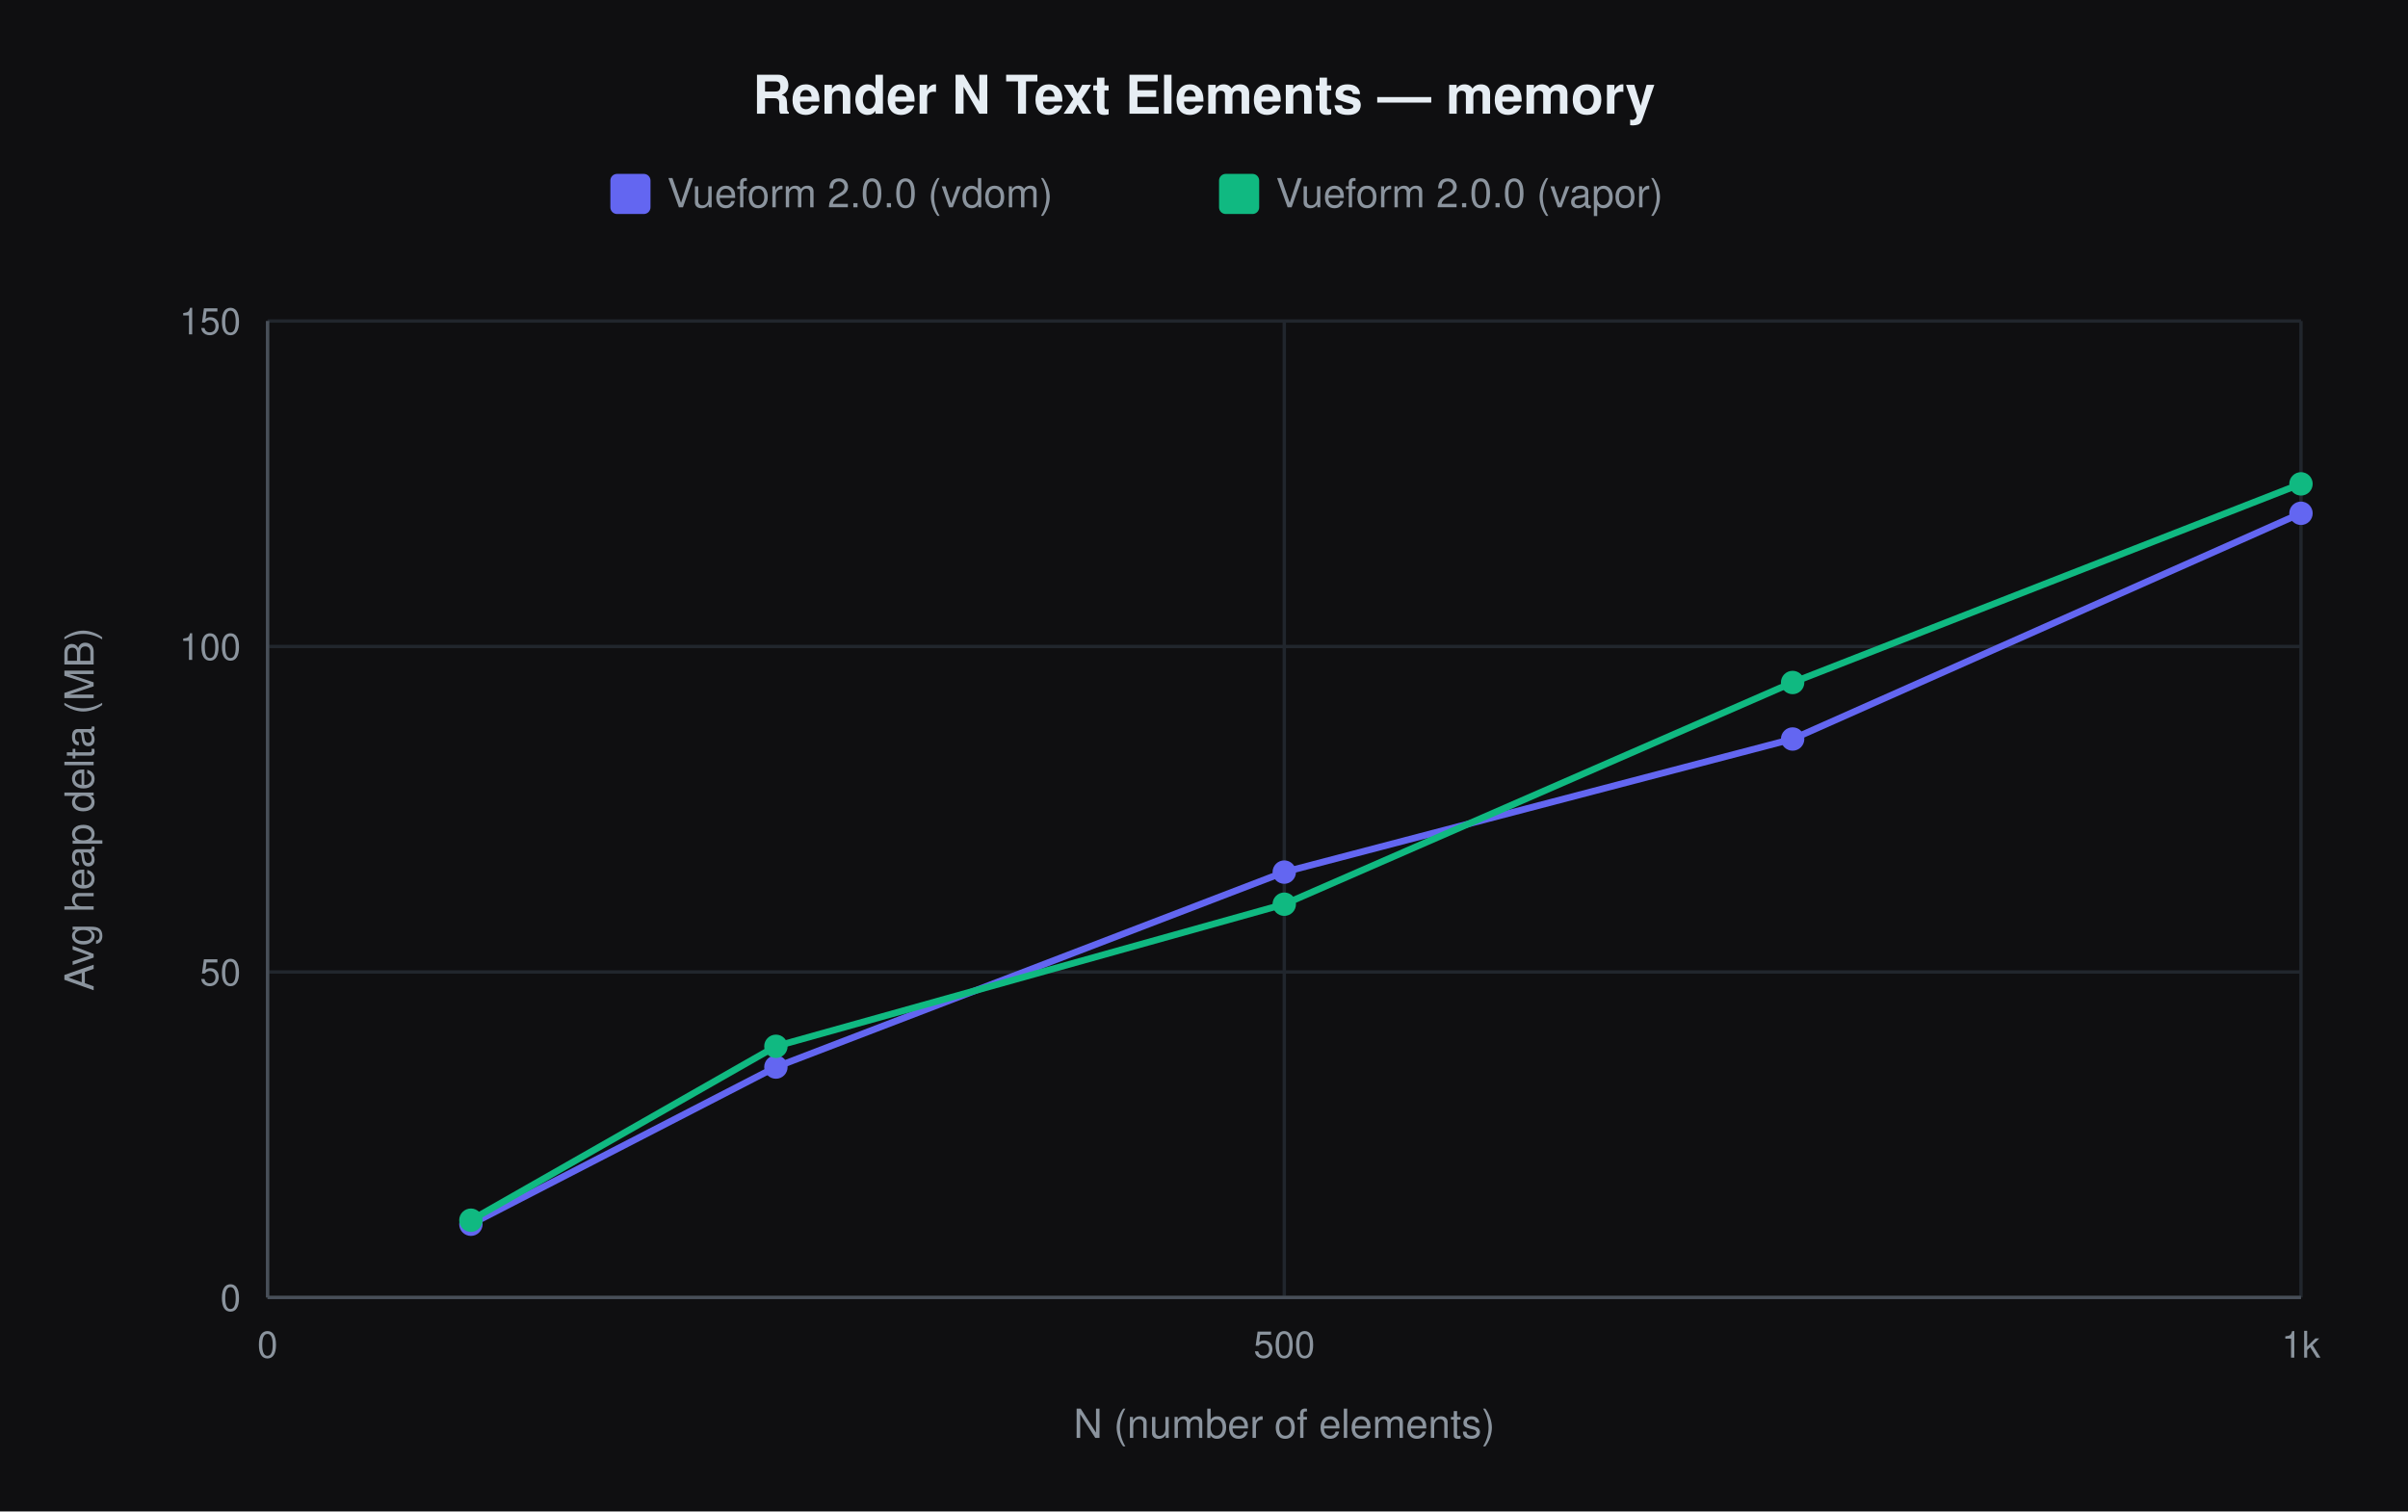
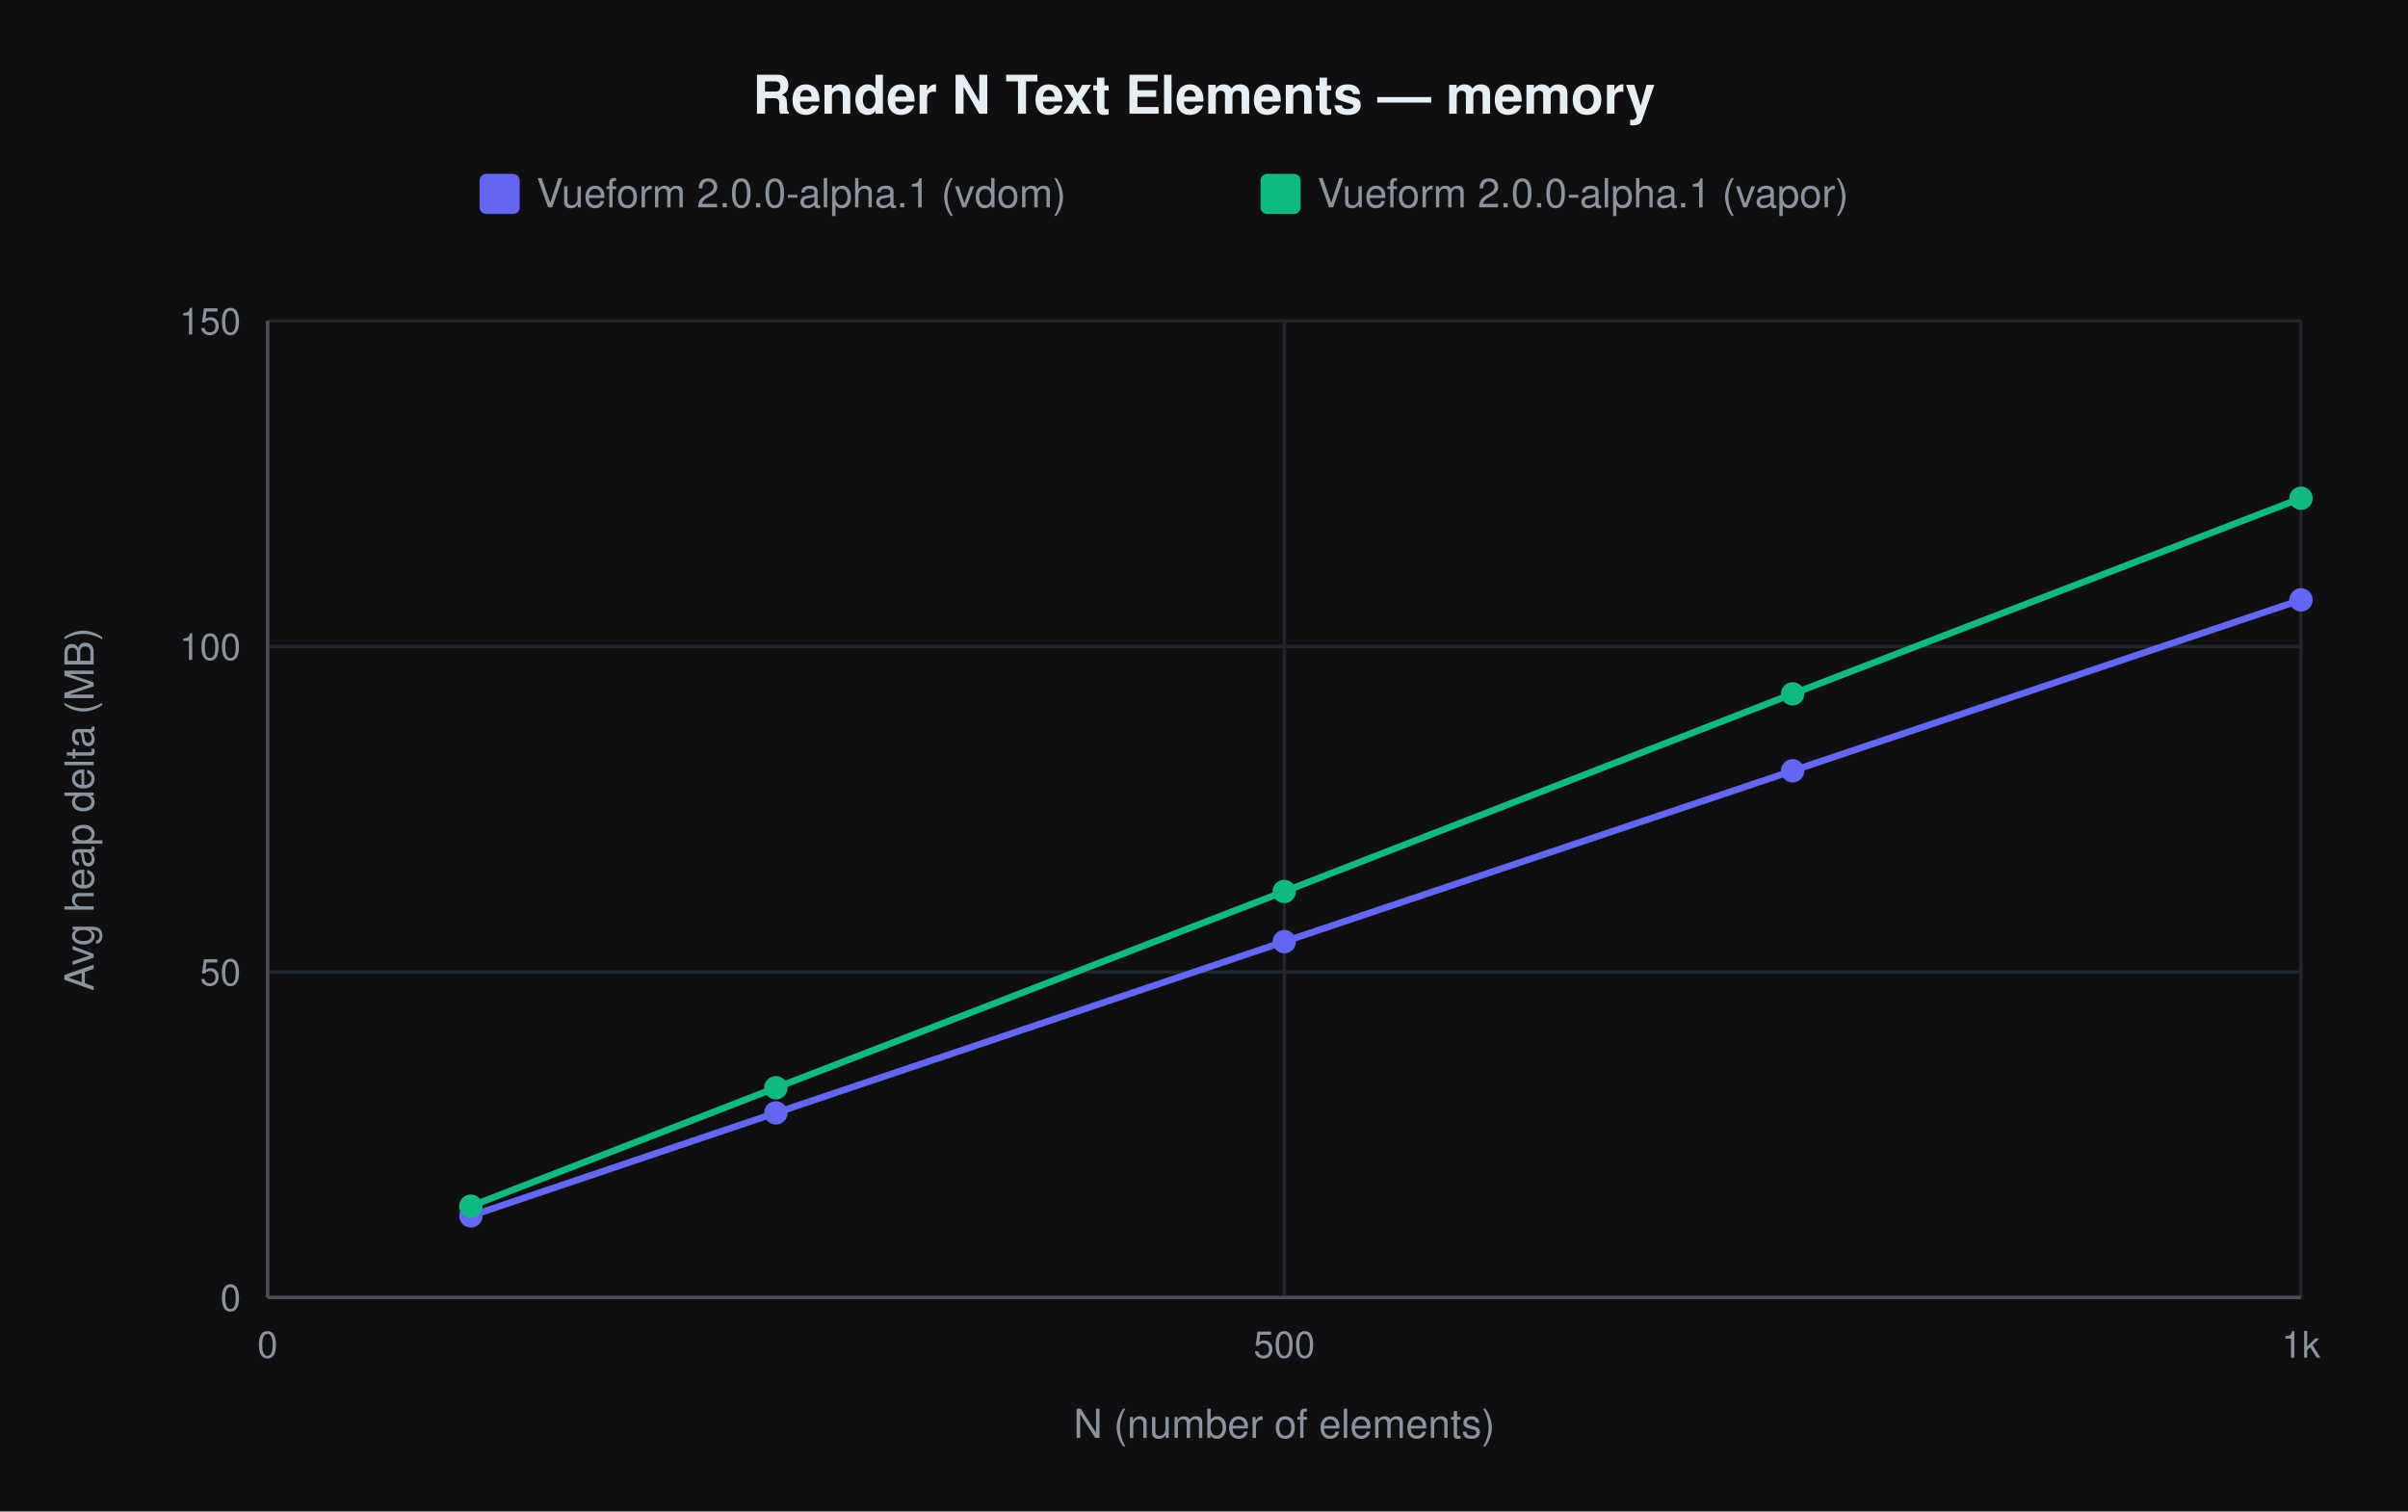
<svg xmlns="http://www.w3.org/2000/svg" width="720" height="452" viewBox="0 0 720 452" font-family="-apple-system, 'Segoe UI', Helvetica, Arial, sans-serif">
  <rect width="720" height="452" fill="#0f0f11" />
  <text x="360" y="34" font-size="16" font-weight="600" fill="#e6edf3" text-anchor="middle">Render N Text Elements — memory</text>
-   <rect x="182.5" y="52" width="12" height="12" rx="2" fill="#6366f1" />
-   <text x="199.5" y="62" font-size="12" fill="#8b949e">Vueform 2.0.0 (vdom)</text>
-   <rect x="364.5" y="52" width="12" height="12" rx="2" fill="#10b981" />
-   <text x="381.5" y="62" font-size="12" fill="#8b949e">Vueform 2.0.0 (vapor)</text>
+   <rect x="143.4" y="52" width="12" height="12" rx="2" fill="#6366f1" />
+   <text x="160.4" y="62" font-size="12" fill="#8b949e">Vueform 2.0.0-alpha.1 (vdom)</text>
+   <rect x="376.9" y="52" width="12" height="12" rx="2" fill="#10b981" />
+   <text x="393.9" y="62" font-size="12" fill="#8b949e">Vueform 2.0.0-alpha.1 (vapor)</text>
  <line x1="80" y1="388" x2="688" y2="388" stroke="#21262d" stroke-width="1" />
  <text x="72" y="392" font-size="11" fill="#8b949e" text-anchor="end">0</text>
  <line x1="80" y1="290.667" x2="688" y2="290.667" stroke="#21262d" stroke-width="1" />
  <text x="72" y="294.667" font-size="11" fill="#8b949e" text-anchor="end">50</text>
  <line x1="80" y1="193.333" x2="688" y2="193.333" stroke="#21262d" stroke-width="1" />
  <text x="72" y="197.333" font-size="11" fill="#8b949e" text-anchor="end">100</text>
  <line x1="80" y1="96" x2="688" y2="96" stroke="#21262d" stroke-width="1" />
  <text x="72" y="100" font-size="11" fill="#8b949e" text-anchor="end">150</text>
  <line x1="80" y1="96" x2="80" y2="388" stroke="#21262d" stroke-width="1" />
  <text x="80" y="406" font-size="11" fill="#8b949e" text-anchor="middle">0</text>
  <line x1="384" y1="96" x2="384" y2="388" stroke="#21262d" stroke-width="1" />
  <text x="384" y="406" font-size="11" fill="#8b949e" text-anchor="middle">500</text>
  <line x1="688" y1="96" x2="688" y2="388" stroke="#21262d" stroke-width="1" />
  <text x="688" y="406" font-size="11" fill="#8b949e" text-anchor="middle">1k</text>
  <line x1="80" y1="388" x2="688" y2="388" stroke="#484f58" stroke-width="1" />
  <line x1="80" y1="96" x2="80" y2="388" stroke="#484f58" stroke-width="1" />
  <text x="384" y="430" font-size="12" fill="#8b949e" text-anchor="middle">N (number of elements)</text>
  <text x="28" y="242" font-size="12" fill="#8b949e" text-anchor="middle" transform="rotate(-90 28 242)">Avg heap delta (MB)</text>
-   <polyline points="140.8,366.1 232.0,319.1 384.0,260.8 536.0,221.0 688.0,153.5" fill="none" stroke="#6366f1" stroke-width="2" />
-   <circle cx="140.8" cy="366.1" r="3.5" fill="#6366f1" />
-   <circle cx="232.0" cy="319.1" r="3.5" fill="#6366f1" />
-   <circle cx="384.0" cy="260.8" r="3.5" fill="#6366f1" />
-   <circle cx="536.0" cy="221.0" r="3.5" fill="#6366f1" />
-   <circle cx="688.0" cy="153.5" r="3.5" fill="#6366f1" />
-   <polyline points="140.8,364.9 232.0,312.9 384.0,270.4 536.0,204.1 688.0,144.7" fill="none" stroke="#10b981" stroke-width="2" />
-   <circle cx="140.8" cy="364.9" r="3.5" fill="#10b981" />
-   <circle cx="232.0" cy="312.9" r="3.5" fill="#10b981" />
-   <circle cx="384.0" cy="270.4" r="3.5" fill="#10b981" />
-   <circle cx="536.0" cy="204.1" r="3.5" fill="#10b981" />
-   <circle cx="688.0" cy="144.7" r="3.5" fill="#10b981" />
+   <polyline points="140.8,363.6 232.0,332.8 384.0,281.6 536.0,230.5 688.0,179.4" fill="none" stroke="#6366f1" stroke-width="2" />
+   <circle cx="140.8" cy="363.6" r="3.5" fill="#6366f1" />
+   <circle cx="232.0" cy="332.8" r="3.5" fill="#6366f1" />
+   <circle cx="384.0" cy="281.6" r="3.5" fill="#6366f1" />
+   <circle cx="536.0" cy="230.5" r="3.5" fill="#6366f1" />
+   <circle cx="688.0" cy="179.4" r="3.5" fill="#6366f1" />
+   <polyline points="140.8,360.7 232.0,325.3 384.0,266.6 536.0,207.5 688.0,149.0" fill="none" stroke="#10b981" stroke-width="2" />
+   <circle cx="140.8" cy="360.7" r="3.5" fill="#10b981" />
+   <circle cx="232.0" cy="325.3" r="3.5" fill="#10b981" />
+   <circle cx="384.0" cy="266.6" r="3.5" fill="#10b981" />
+   <circle cx="536.0" cy="207.5" r="3.5" fill="#10b981" />
+   <circle cx="688.0" cy="149.0" r="3.5" fill="#10b981" />
</svg>
